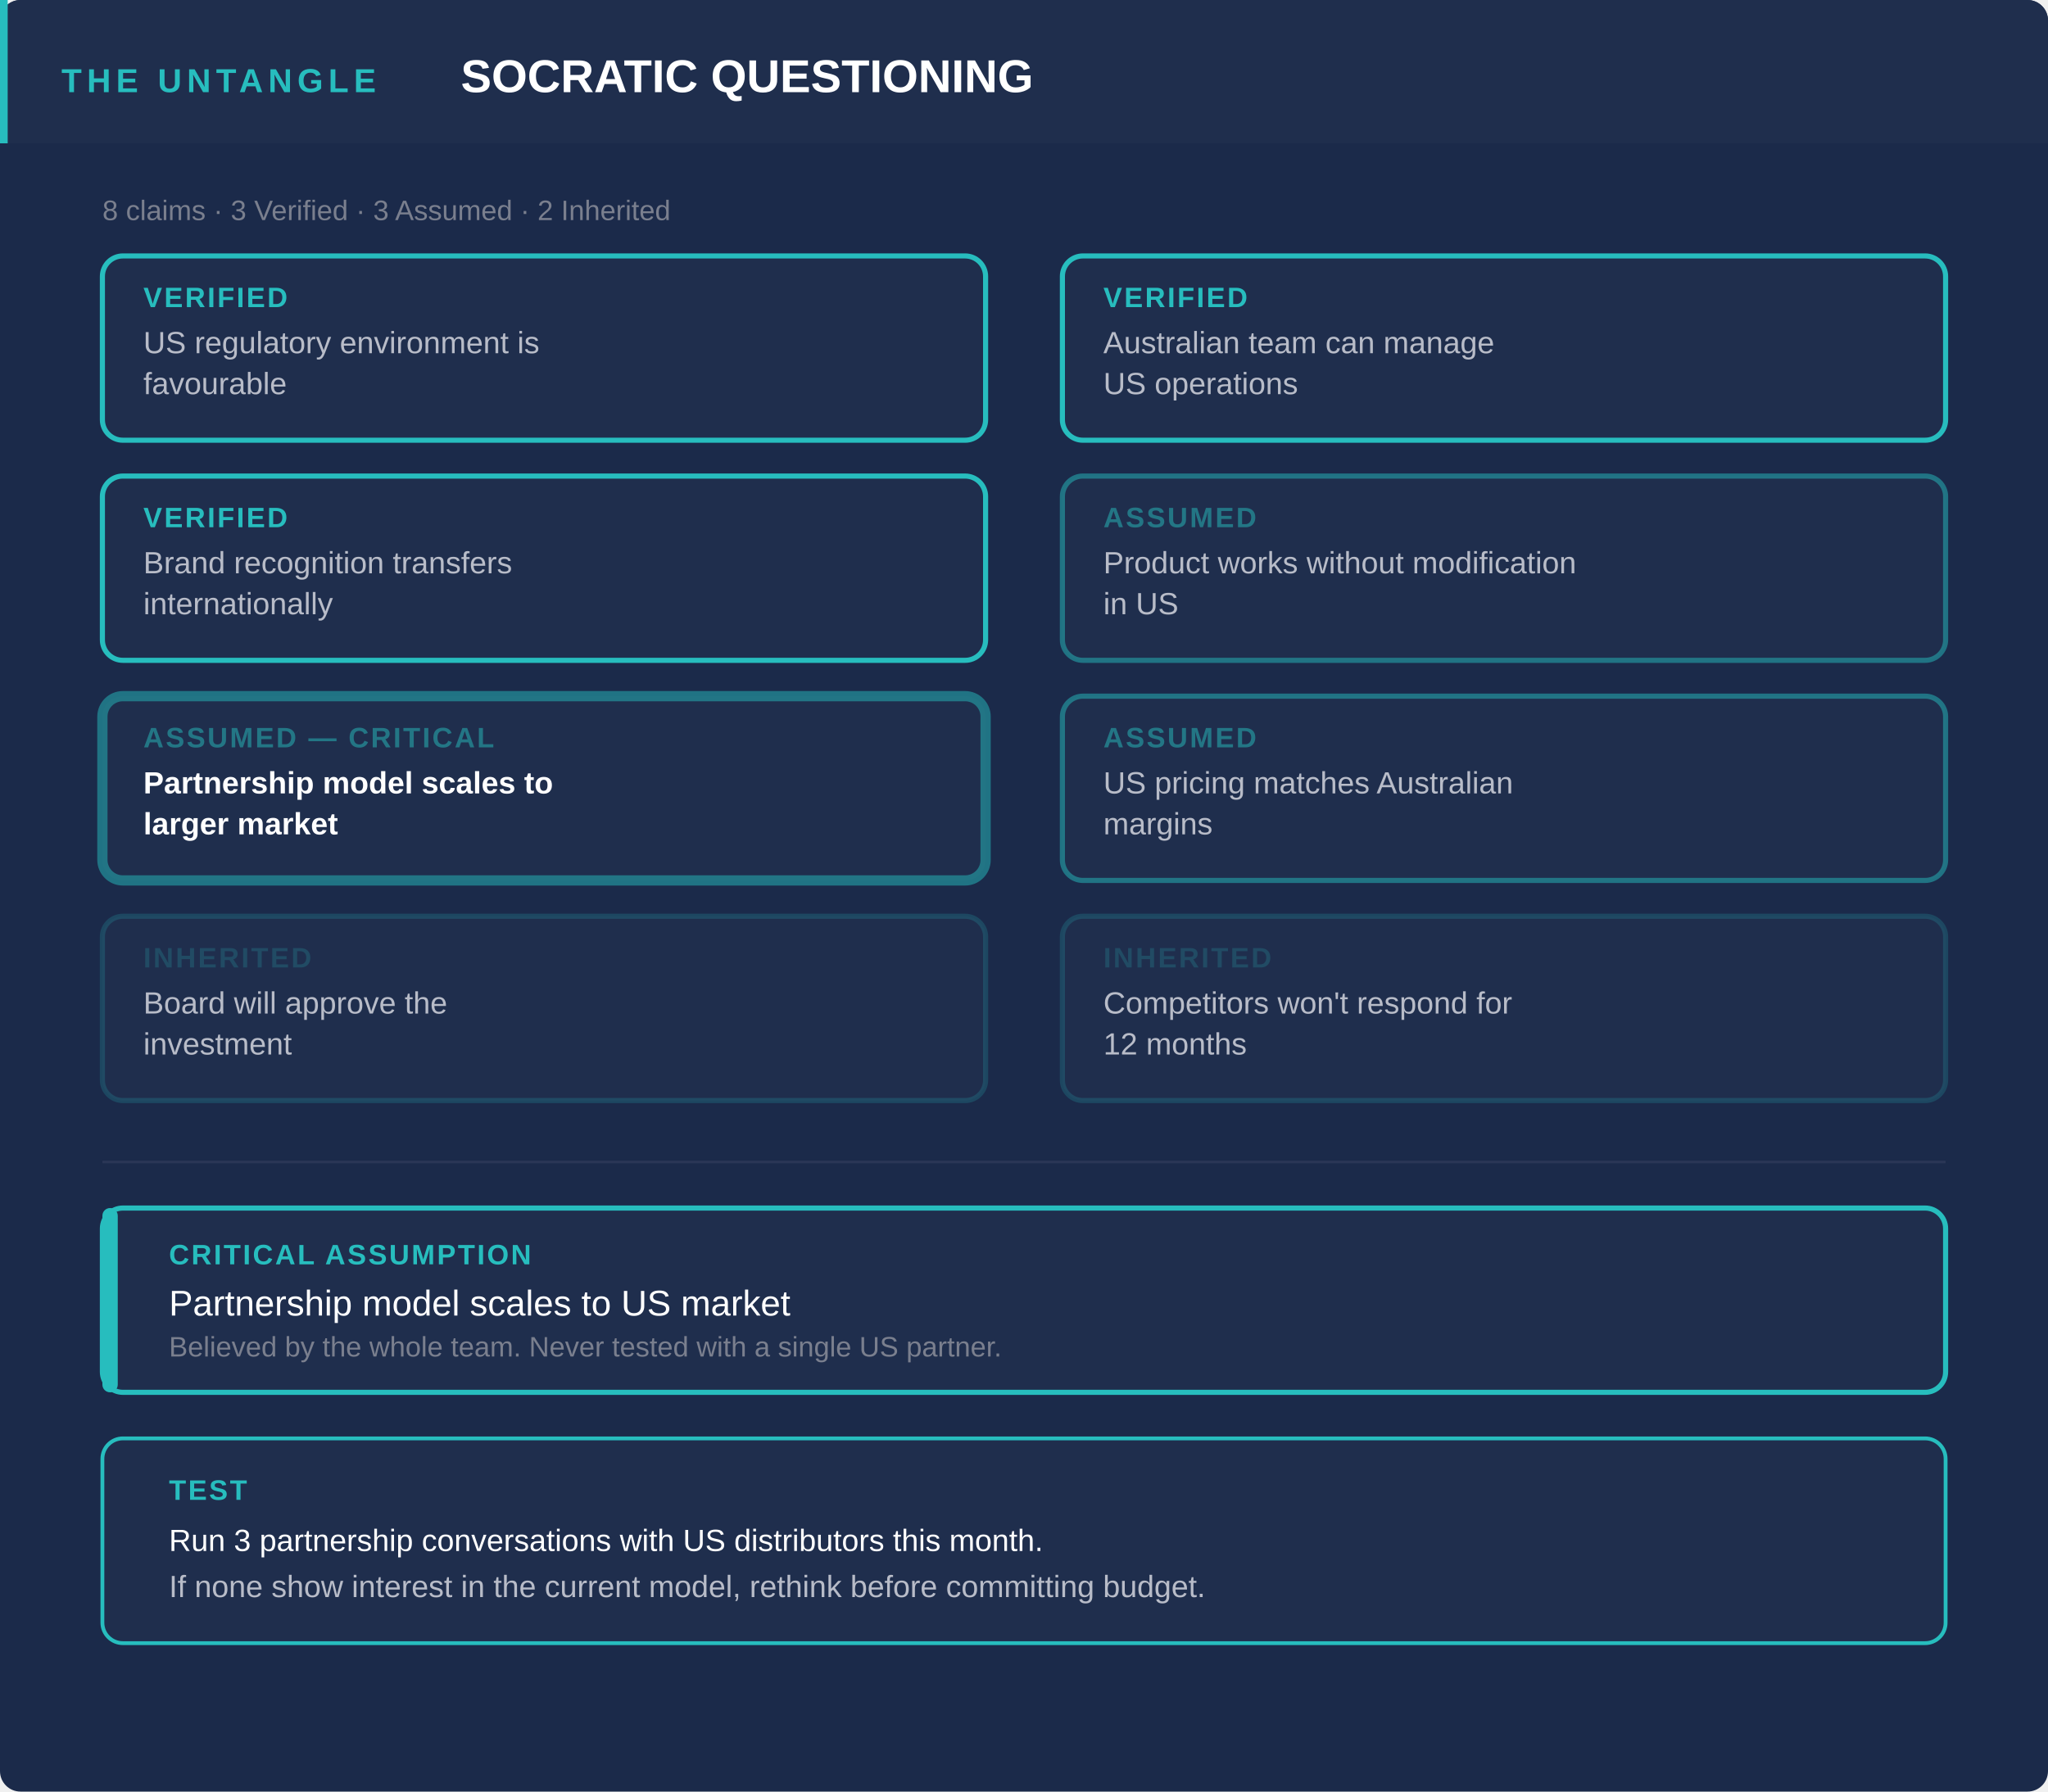
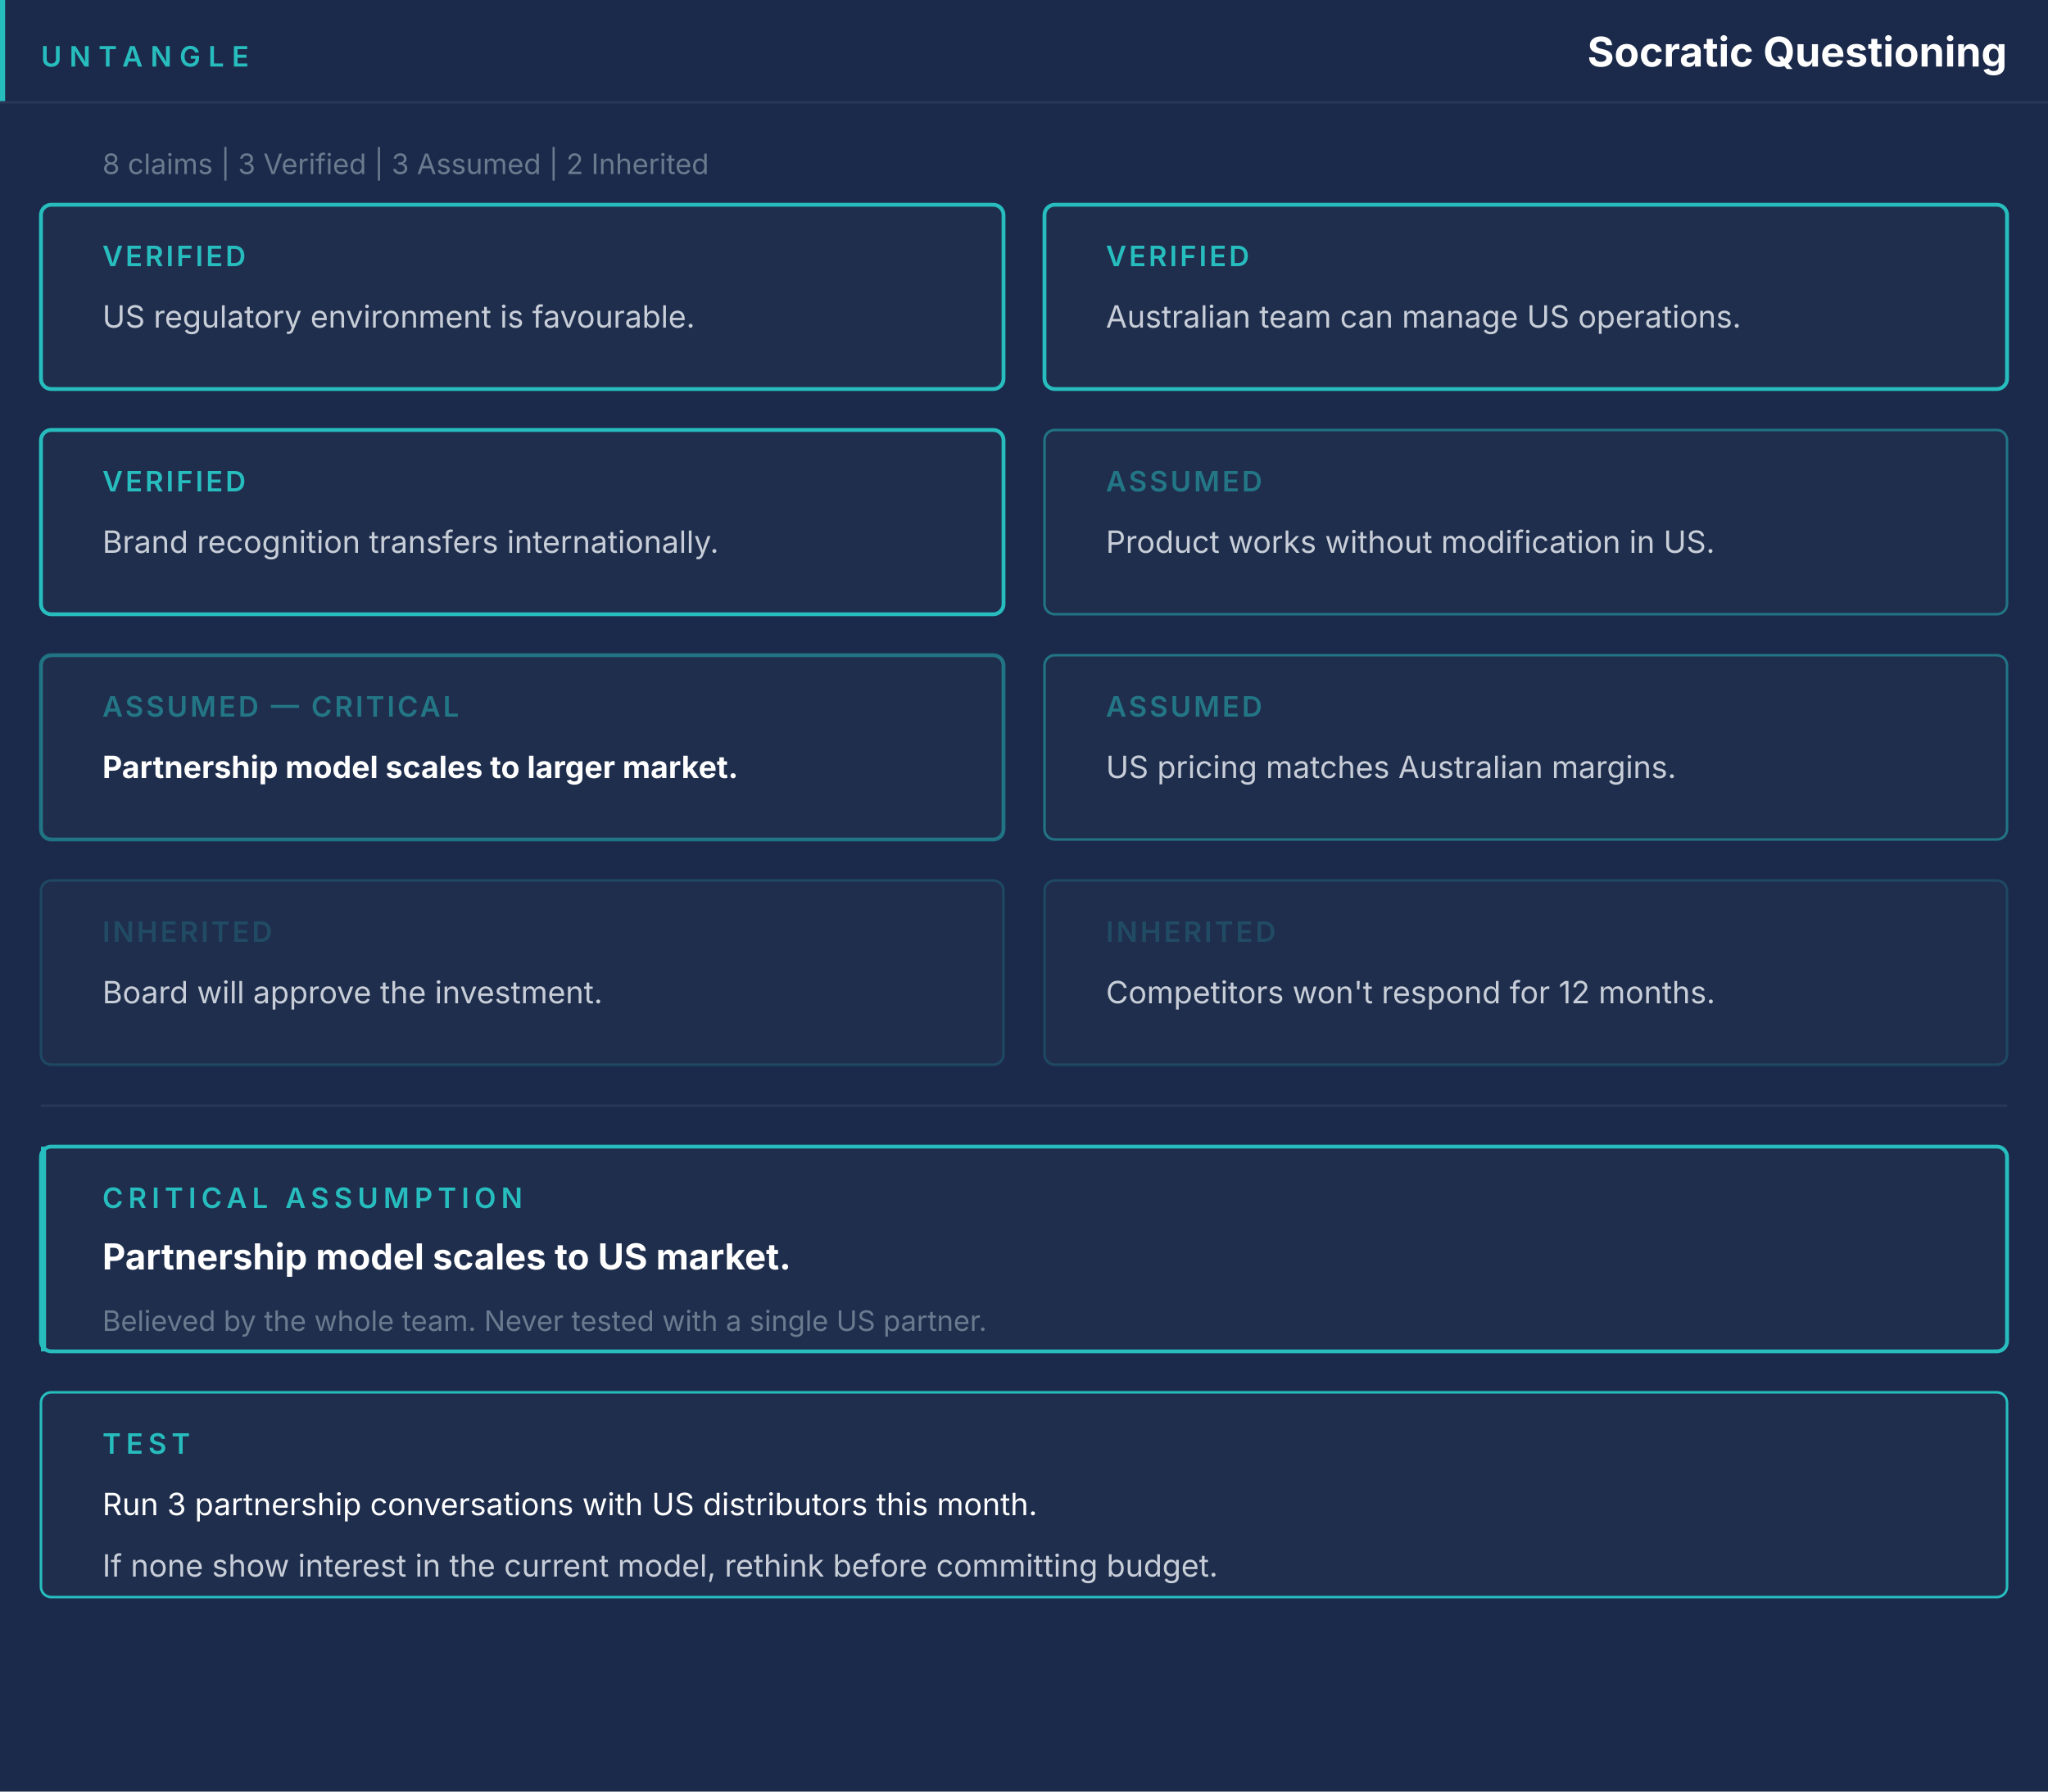
<svg xmlns="http://www.w3.org/2000/svg" width="800" height="700" viewBox="0 0 800 700">
  <defs>
-     <style>text { font-family: Arial, sans-serif; }</style>
+     <style>text { font-family: 'Inter', 'Helvetica Neue', Arial, sans-serif; }</style>
  </defs>
-   <rect width="800" height="700" fill="#1B2A4A" rx="8" />
-   <rect x="0" y="0" width="800" height="56" fill="#1F2E4D" rx="8" />
-   <rect x="0" y="48" width="800" height="8" fill="#1F2E4D" />
-   <rect x="0" y="0" width="3" height="56" fill="#27BDBE" />
-   <text x="24" y="36" fill="#27BDBE" font-size="13" font-weight="bold" letter-spacing="2">THE UNTANGLE</text>
-   <text x="180" y="36" fill="#FFFFFF" font-size="18" font-weight="bold">SOCRATIC QUESTIONING</text>
-   <text x="40" y="86" fill="#7A7F8E" font-size="11">8 claims  ·  3 Verified  ·  3 Assumed  ·  2 Inherited</text>
-   <rect x="40" y="100" width="345" height="72" rx="8" fill="#1F2E4D" stroke="#27BDBE" stroke-width="2" />
-   <text x="56" y="120" fill="#27BDBE" font-size="11" font-weight="bold" letter-spacing="0.8">VERIFIED</text>
-   <text x="56" y="138" fill="#B8BCC8" font-size="12">US regulatory environment is</text>
-   <text x="56" y="154" fill="#B8BCC8" font-size="12">favourable</text>
-   <rect x="415" y="100" width="345" height="72" rx="8" fill="#1F2E4D" stroke="#27BDBE" stroke-width="2" />
-   <text x="431" y="120" fill="#27BDBE" font-size="11" font-weight="bold" letter-spacing="0.8">VERIFIED</text>
-   <text x="431" y="138" fill="#B8BCC8" font-size="12">Australian team can manage</text>
-   <text x="431" y="154" fill="#B8BCC8" font-size="12">US operations</text>
-   <rect x="40" y="186" width="345" height="72" rx="8" fill="#1F2E4D" stroke="#27BDBE" stroke-width="2" />
-   <text x="56" y="206" fill="#27BDBE" font-size="11" font-weight="bold" letter-spacing="0.8">VERIFIED</text>
-   <text x="56" y="224" fill="#B8BCC8" font-size="12">Brand recognition transfers</text>
-   <text x="56" y="240" fill="#B8BCC8" font-size="12">internationally</text>
-   <rect x="415" y="186" width="345" height="72" rx="8" fill="#1F2E4D" stroke="#27BDBE" stroke-width="2" stroke-opacity="0.5" />
-   <text x="431" y="206" fill="#27BDBE" font-size="11" font-weight="bold" letter-spacing="0.8" opacity="0.5">ASSUMED</text>
-   <text x="431" y="224" fill="#B8BCC8" font-size="12">Product works without modification</text>
-   <text x="431" y="240" fill="#B8BCC8" font-size="12">in US</text>
-   <rect x="40" y="272" width="345" height="72" rx="8" fill="#1F2E4D" stroke="#27BDBE" stroke-width="4" stroke-opacity="0.5" />
-   <text x="56" y="292" fill="#27BDBE" font-size="11" font-weight="bold" letter-spacing="0.8" opacity="0.5">ASSUMED — CRITICAL</text>
-   <text x="56" y="310" fill="#FFFFFF" font-size="12" font-weight="bold">Partnership model scales to</text>
-   <text x="56" y="326" fill="#FFFFFF" font-size="12" font-weight="bold">larger market</text>
-   <rect x="415" y="272" width="345" height="72" rx="8" fill="#1F2E4D" stroke="#27BDBE" stroke-width="2" stroke-opacity="0.5" />
-   <text x="431" y="292" fill="#27BDBE" font-size="11" font-weight="bold" letter-spacing="0.8" opacity="0.5">ASSUMED</text>
-   <text x="431" y="310" fill="#B8BCC8" font-size="12">US pricing matches Australian</text>
-   <text x="431" y="326" fill="#B8BCC8" font-size="12">margins</text>
-   <rect x="40" y="358" width="345" height="72" rx="8" fill="#1F2E4D" stroke="#27BDBE" stroke-width="2" stroke-opacity="0.2" />
-   <text x="56" y="378" fill="#27BDBE" font-size="11" font-weight="bold" letter-spacing="0.8" opacity="0.2">INHERITED</text>
-   <text x="56" y="396" fill="#B8BCC8" font-size="12">Board will approve the</text>
-   <text x="56" y="412" fill="#B8BCC8" font-size="12">investment</text>
-   <rect x="415" y="358" width="345" height="72" rx="8" fill="#1F2E4D" stroke="#27BDBE" stroke-width="2" stroke-opacity="0.2" />
-   <text x="431" y="378" fill="#27BDBE" font-size="11" font-weight="bold" letter-spacing="0.8" opacity="0.2">INHERITED</text>
-   <text x="431" y="396" fill="#B8BCC8" font-size="12">Competitors won't respond for</text>
-   <text x="431" y="412" fill="#B8BCC8" font-size="12">12 months</text>
-   <line x1="40" y1="454" x2="760" y2="454" stroke="#2A3656" stroke-width="1" />
-   <rect x="40" y="472" width="720" height="72" rx="8" fill="#1F2E4D" stroke="#27BDBE" stroke-width="2" />
-   <rect x="40" y="472" width="6" height="72" rx="3" fill="#27BDBE" />
-   <text x="66" y="494" fill="#27BDBE" font-size="11" font-weight="bold" letter-spacing="0.8">CRITICAL ASSUMPTION</text>
-   <text x="66" y="514" fill="#FFFFFF" font-size="14">Partnership model scales to US market</text>
-   <text x="66" y="530" fill="#7A7F8E" font-size="11">Believed by the whole team. Never tested with a single US partner.</text>
-   <rect x="40" y="562" width="720" height="80" rx="8" fill="#1F2E4D" stroke="#27BDBE" stroke-width="1.5" />
-   <text x="66" y="586" fill="#27BDBE" font-size="11" font-weight="bold" letter-spacing="0.8">TEST</text>
-   <text x="66" y="606" fill="#FFFFFF" font-size="12">Run 3 partnership conversations with US distributors this month.</text>
-   <text x="66" y="624" fill="#B8BCC8" font-size="12">If none show interest in the current model, rethink before committing budget.</text>
+   <rect width="800" height="700" fill="#1B2A4A" />
+   <rect x="0" y="0" width="2" height="40" fill="#27BDBE" />
+   <text x="16" y="26" fill="#27BDBE" font-size="11" font-weight="600" letter-spacing="3">UNTANGLE</text>
+   <text x="784" y="26" fill="#FFFFFF" font-size="16" font-weight="700" text-anchor="end">Socratic Questioning</text>
+   <line x1="0" y1="40" x2="800" y2="40" stroke="#2A3656" stroke-width="1" />
+   <text x="40" y="68" fill="#6B7A8E" font-size="11">8 claims  |  3 Verified  |  3 Assumed  |  2 Inherited</text>
+   <rect x="16" y="80" width="376" height="72" rx="4" fill="#1F2E4D" stroke="#27BDBE" stroke-width="1.5" />
+   <text x="40" y="104" fill="#27BDBE" font-size="11" font-weight="600" letter-spacing="1">VERIFIED</text>
+   <text x="40" y="128" fill="#C8CED8" font-size="12">US regulatory environment is favourable.</text>
+   <rect x="408" y="80" width="376" height="72" rx="4" fill="#1F2E4D" stroke="#27BDBE" stroke-width="1.5" />
+   <text x="432" y="104" fill="#27BDBE" font-size="11" font-weight="600" letter-spacing="1">VERIFIED</text>
+   <text x="432" y="128" fill="#C8CED8" font-size="12">Australian team can manage US operations.</text>
+   <rect x="16" y="168" width="376" height="72" rx="4" fill="#1F2E4D" stroke="#27BDBE" stroke-width="1.5" />
+   <text x="40" y="192" fill="#27BDBE" font-size="11" font-weight="600" letter-spacing="1">VERIFIED</text>
+   <text x="40" y="216" fill="#C8CED8" font-size="12">Brand recognition transfers internationally.</text>
+   <rect x="408" y="168" width="376" height="72" rx="4" fill="#1F2E4D" stroke="#27BDBE" stroke-width="1" stroke-opacity="0.5" />
+   <text x="432" y="192" fill="#27BDBE" font-size="11" font-weight="600" letter-spacing="1" opacity="0.5">ASSUMED</text>
+   <text x="432" y="216" fill="#C8CED8" font-size="12">Product works without modification in US.</text>
+   <rect x="16" y="256" width="376" height="72" rx="4" fill="#1F2E4D" stroke="#27BDBE" stroke-width="1.5" stroke-opacity="0.5" />
+   <text x="40" y="280" fill="#27BDBE" font-size="11" font-weight="600" letter-spacing="1" opacity="0.5">ASSUMED — CRITICAL</text>
+   <text x="40" y="304" fill="#FFFFFF" font-size="12" font-weight="700">Partnership model scales to larger market.</text>
+   <rect x="408" y="256" width="376" height="72" rx="4" fill="#1F2E4D" stroke="#27BDBE" stroke-width="1" stroke-opacity="0.5" />
+   <text x="432" y="280" fill="#27BDBE" font-size="11" font-weight="600" letter-spacing="1" opacity="0.5">ASSUMED</text>
+   <text x="432" y="304" fill="#C8CED8" font-size="12">US pricing matches Australian margins.</text>
+   <rect x="16" y="344" width="376" height="72" rx="4" fill="#1F2E4D" stroke="#27BDBE" stroke-width="1" stroke-opacity="0.2" />
+   <text x="40" y="368" fill="#27BDBE" font-size="11" font-weight="600" letter-spacing="1" opacity="0.2">INHERITED</text>
+   <text x="40" y="392" fill="#C8CED8" font-size="12">Board will approve the investment.</text>
+   <rect x="408" y="344" width="376" height="72" rx="4" fill="#1F2E4D" stroke="#27BDBE" stroke-width="1" stroke-opacity="0.2" />
+   <text x="432" y="368" fill="#27BDBE" font-size="11" font-weight="600" letter-spacing="1" opacity="0.2">INHERITED</text>
+   <text x="432" y="392" fill="#C8CED8" font-size="12">Competitors won't respond for 12 months.</text>
+   <line x1="16" y1="432" x2="784" y2="432" stroke="#2A3656" stroke-width="1" />
+   <rect x="16" y="448" width="768" height="80" rx="4" fill="#1F2E4D" stroke="#27BDBE" stroke-width="1.5" />
+   <rect x="16" y="448" width="2" height="80" fill="#27BDBE" />
+   <text x="40" y="472" fill="#27BDBE" font-size="11" font-weight="600" letter-spacing="2">CRITICAL ASSUMPTION</text>
+   <text x="40" y="496" fill="#FFFFFF" font-size="14" font-weight="700">Partnership model scales to US market.</text>
+   <text x="40" y="520" fill="#6B7A8E" font-size="11">Believed by the whole team. Never tested with a single US partner.</text>
+   <rect x="16" y="544" width="768" height="80" rx="4" fill="#1F2E4D" stroke="#27BDBE" stroke-width="1" />
+   <text x="40" y="568" fill="#27BDBE" font-size="11" font-weight="600" letter-spacing="2">TEST</text>
+   <text x="40" y="592" fill="#FFFFFF" font-size="12">Run 3 partnership conversations with US distributors this month.</text>
+   <text x="40" y="616" fill="#C8CED8" font-size="12">If none show interest in the current model, rethink before committing budget.</text>
</svg>
